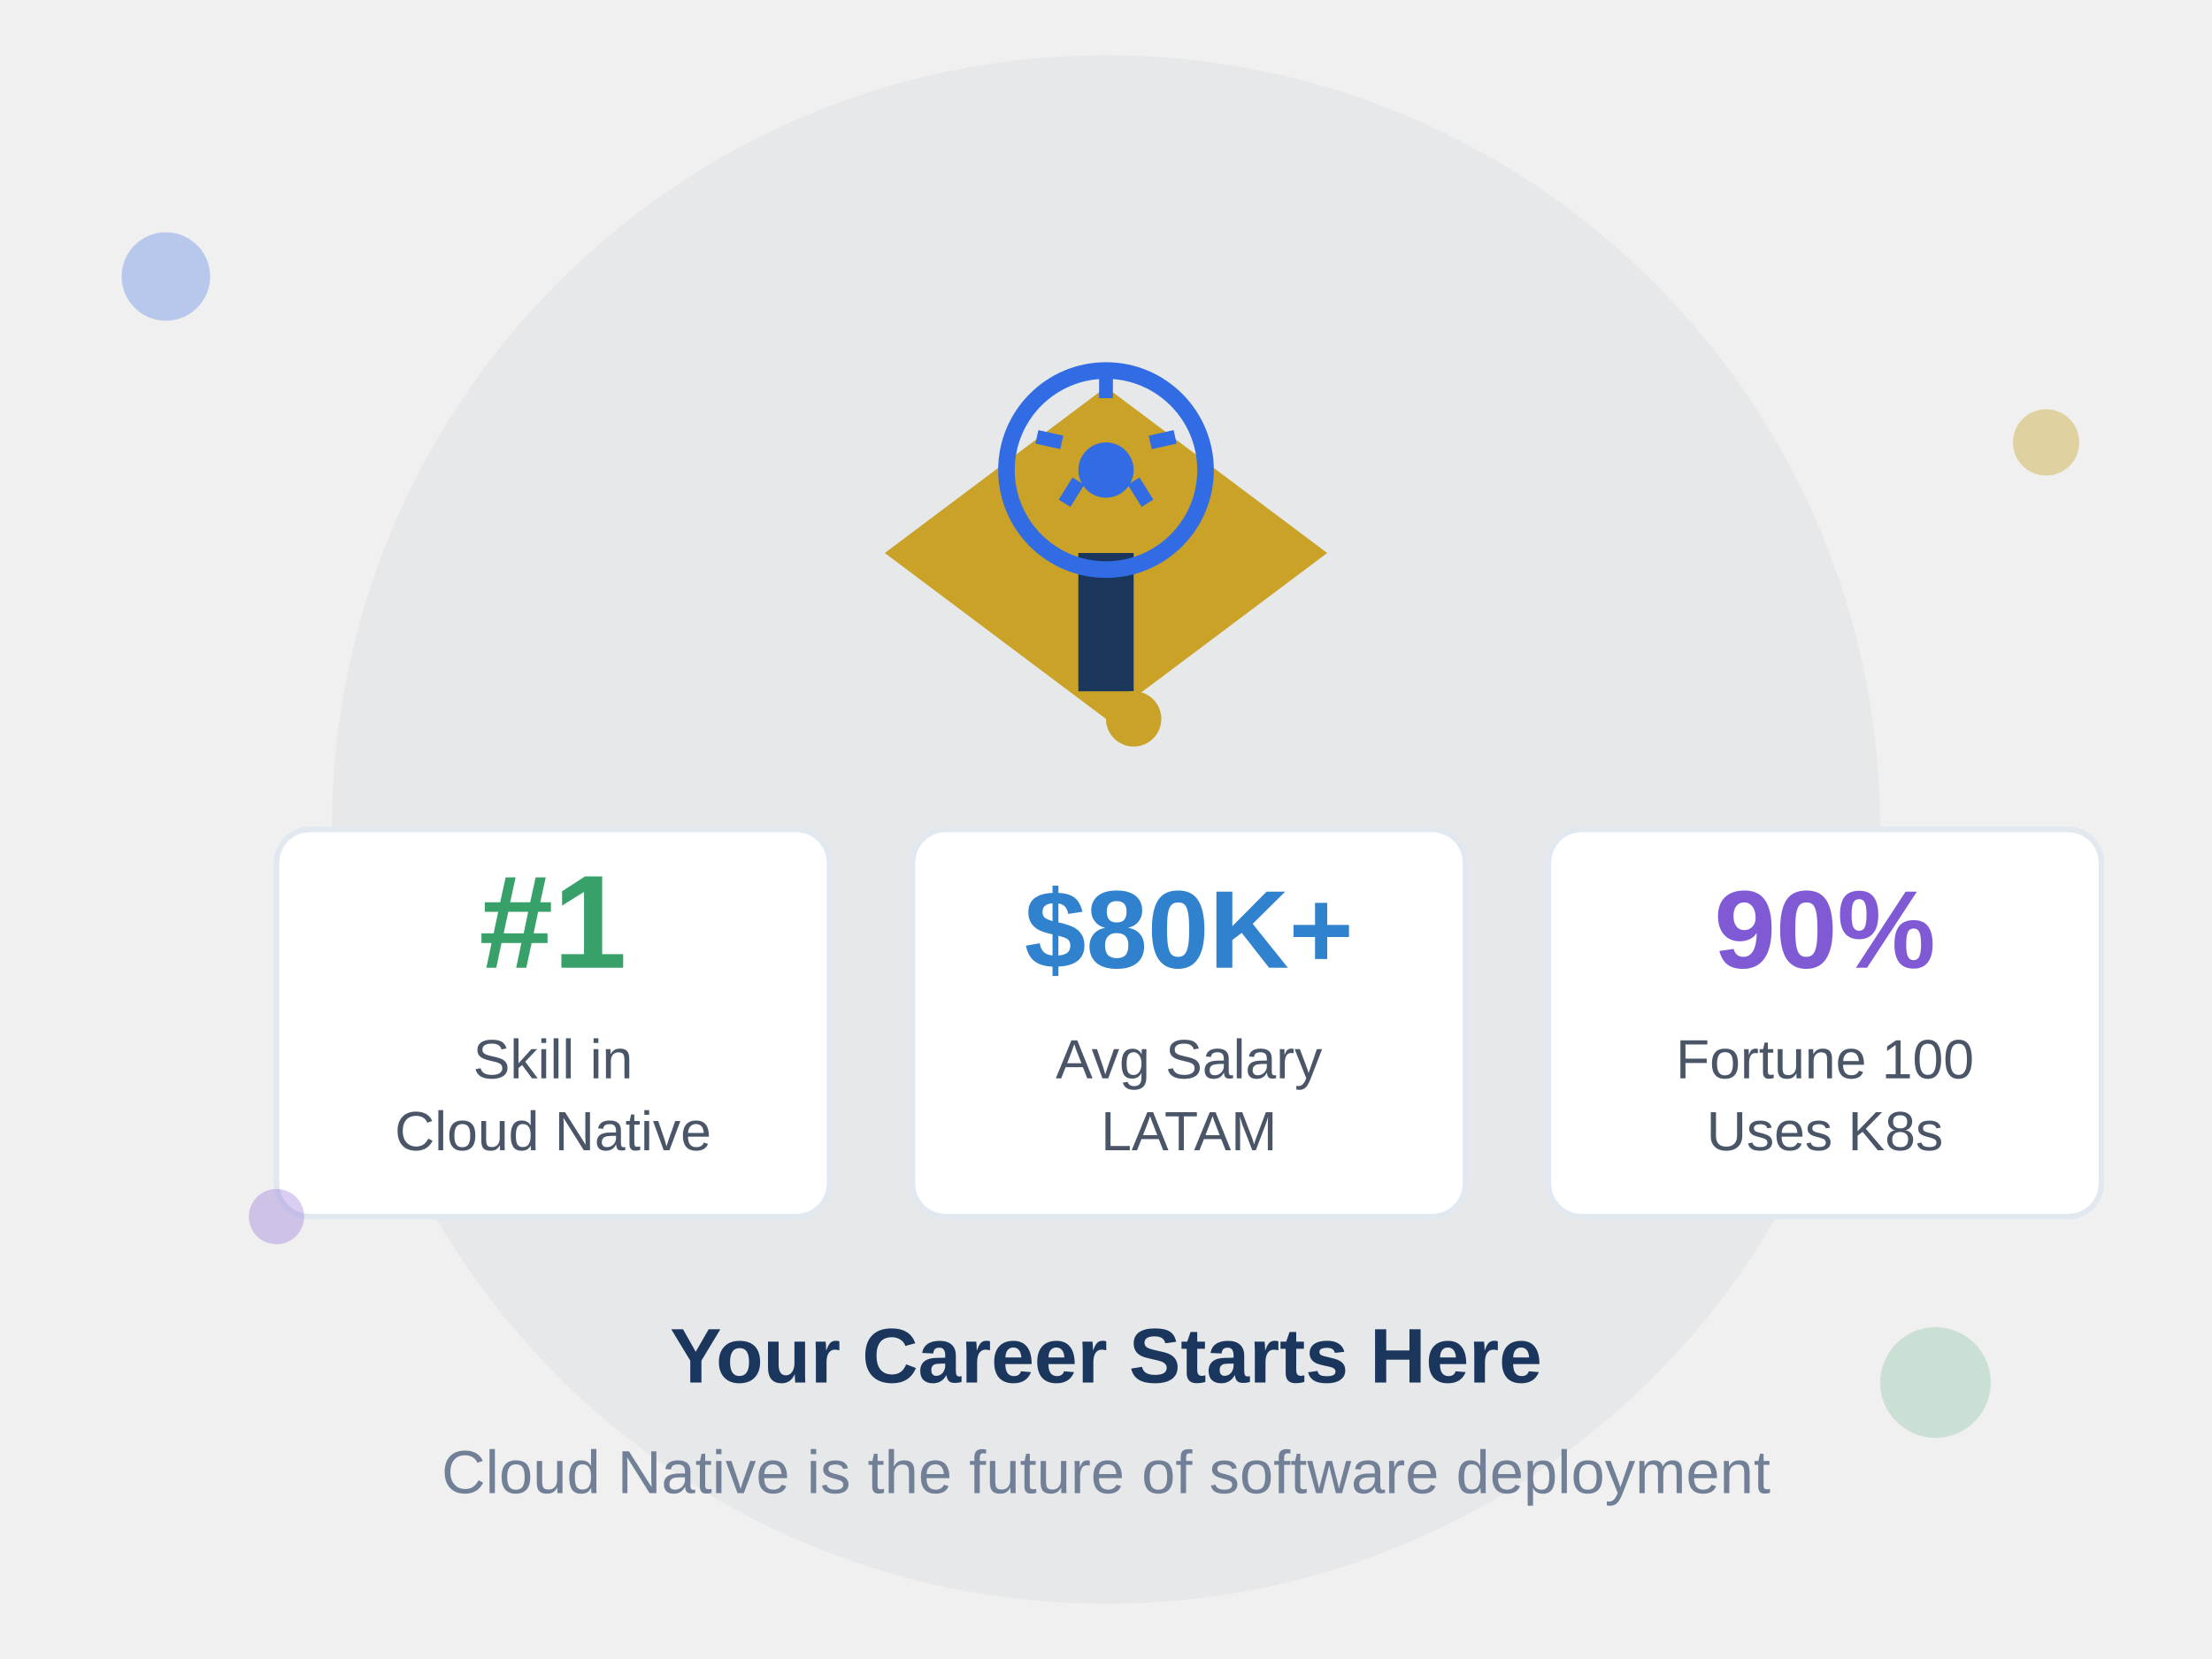
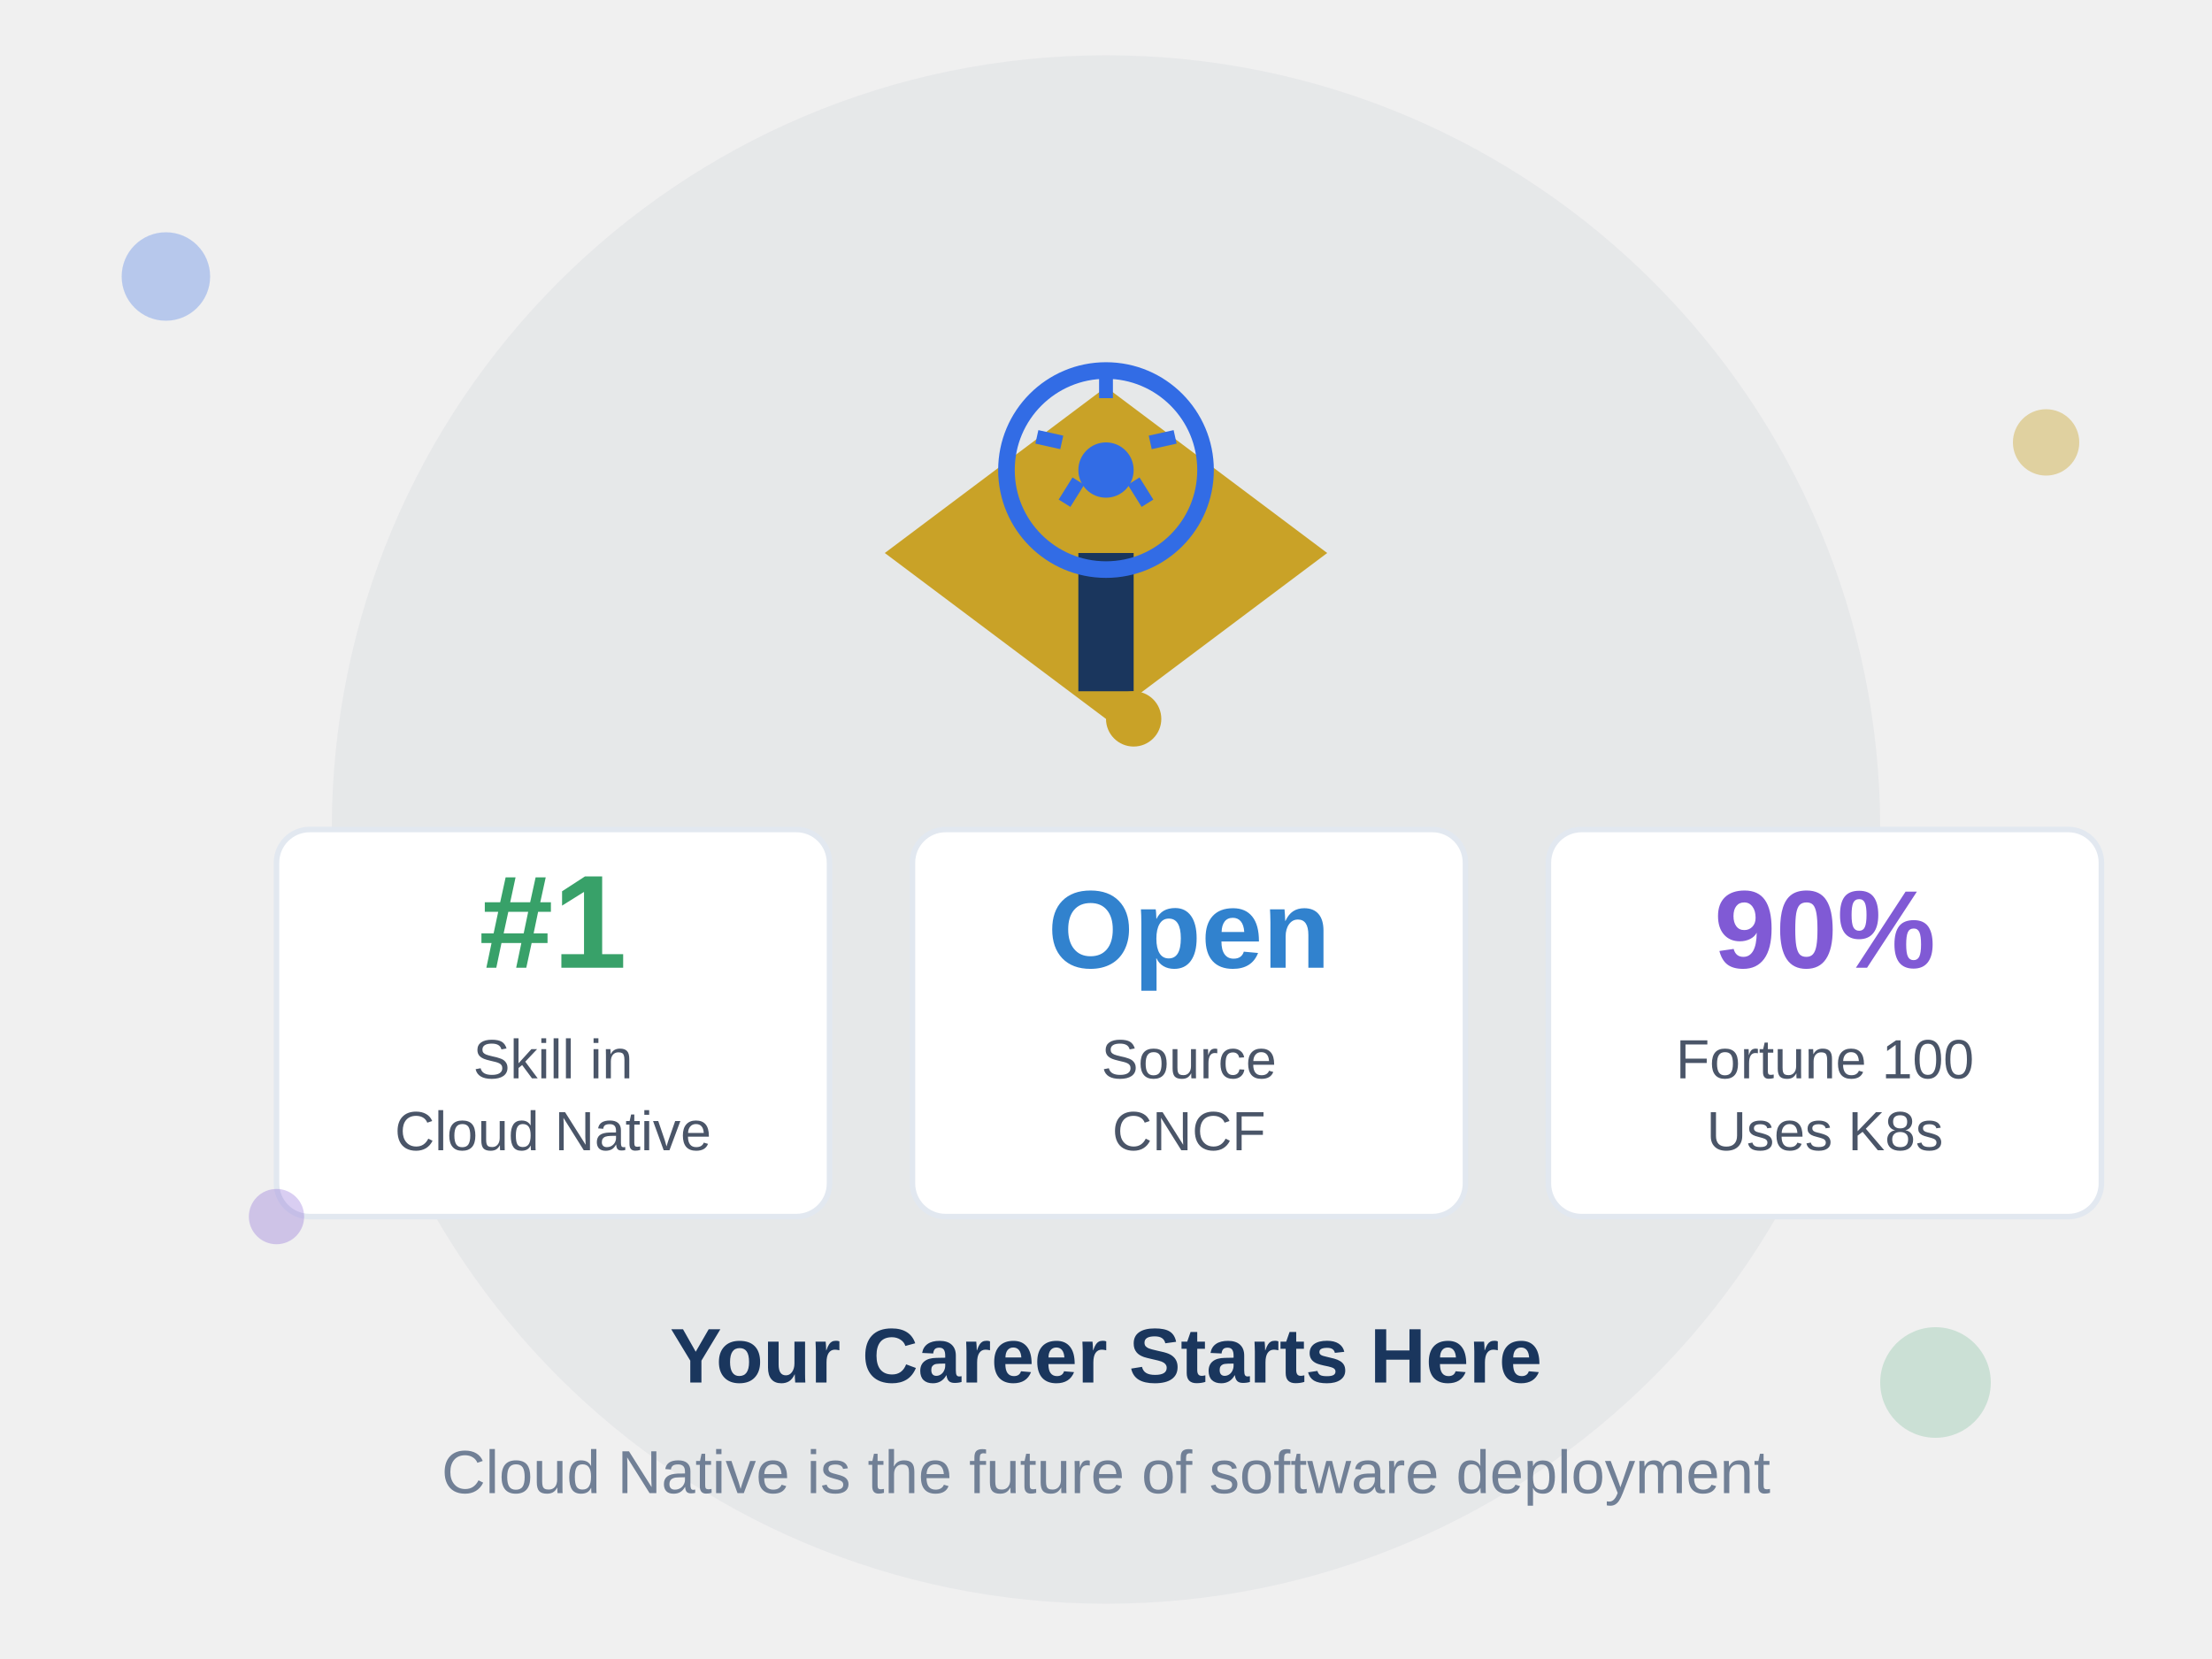
<svg xmlns="http://www.w3.org/2000/svg" viewBox="0 0 400 300" width="400" height="300">
  <circle cx="200" cy="150" r="140" fill="#1a365d" opacity="0.05" />
  <g transform="translate(200, 80)">
    <path d="M-40 20 L0 -10 L40 20 L0 50 Z" fill="#c9a227" />
    <rect x="-5" y="20" width="10" height="25" fill="#1a365d" />
    <circle cx="5" cy="50" r="5" fill="#c9a227" />
    <circle cx="0" cy="5" r="18" fill="none" stroke="#326CE5" stroke-width="3" />
    <circle cx="0" cy="5" r="5" fill="#326CE5" />
    <g stroke="#326CE5" stroke-width="2.5">
      <line x1="0" y1="-13" x2="0" y2="-8" />
      <line x1="12.5" y1="-1" x2="8" y2="0" />
      <line x1="7.5" y1="11" x2="5" y2="7" />
      <line x1="-7.5" y1="11" x2="-5" y2="7" />
      <line x1="-12.5" y1="-1" x2="-8" y2="0" />
    </g>
  </g>
  <g transform="translate(50, 150)">
    <rect x="0" y="0" width="100" height="70" fill="white" rx="6" stroke="#E2E8F0" stroke-width="1" />
    <text x="50" y="25" font-family="Arial" font-size="24" font-weight="bold" fill="#38a169" text-anchor="middle">#1</text>
    <text x="50" y="45" font-family="Arial" font-size="10" fill="#4a5568" text-anchor="middle">Skill in</text>
    <text x="50" y="58" font-family="Arial" font-size="10" fill="#4a5568" text-anchor="middle">Cloud Native</text>
  </g>
  <g transform="translate(165, 150)">
    <rect x="0" y="0" width="100" height="70" fill="white" rx="6" stroke="#E2E8F0" stroke-width="1" />
-     <text x="50" y="25" font-family="Arial" font-size="20" font-weight="bold" fill="#3182ce" text-anchor="middle">$80K+</text>
-     <text x="50" y="45" font-family="Arial" font-size="10" fill="#4a5568" text-anchor="middle">Avg Salary</text>
-     <text x="50" y="58" font-family="Arial" font-size="10" fill="#4a5568" text-anchor="middle">LATAM</text>
+     <text x="50" y="25" font-family="Arial" font-size="20" font-weight="bold" fill="#3182ce" text-anchor="middle">Open</text>
+     <text x="50" y="45" font-family="Arial" font-size="10" fill="#4a5568" text-anchor="middle">Source</text>
+     <text x="50" y="58" font-family="Arial" font-size="10" fill="#4a5568" text-anchor="middle">CNCF</text>
  </g>
  <g transform="translate(280, 150)">
    <rect x="0" y="0" width="100" height="70" fill="white" rx="6" stroke="#E2E8F0" stroke-width="1" />
    <text x="50" y="25" font-family="Arial" font-size="20" font-weight="bold" fill="#805ad5" text-anchor="middle">90%</text>
    <text x="50" y="45" font-family="Arial" font-size="10" fill="#4a5568" text-anchor="middle">Fortune 100</text>
    <text x="50" y="58" font-family="Arial" font-size="10" fill="#4a5568" text-anchor="middle">Uses K8s</text>
  </g>
  <text x="200" y="250" font-family="Arial" font-size="14" fill="#1a365d" text-anchor="middle" font-weight="bold">Your Career Starts Here</text>
  <text x="200" y="270" font-family="Arial" font-size="11" fill="#718096" text-anchor="middle">Cloud Native is the future of software deployment</text>
  <circle cx="30" cy="50" r="8" fill="#326CE5" opacity="0.3" />
  <circle cx="370" cy="80" r="6" fill="#c9a227" opacity="0.4" />
  <circle cx="350" cy="250" r="10" fill="#38a169" opacity="0.2" />
  <circle cx="50" cy="220" r="5" fill="#805ad5" opacity="0.3" />
</svg>
